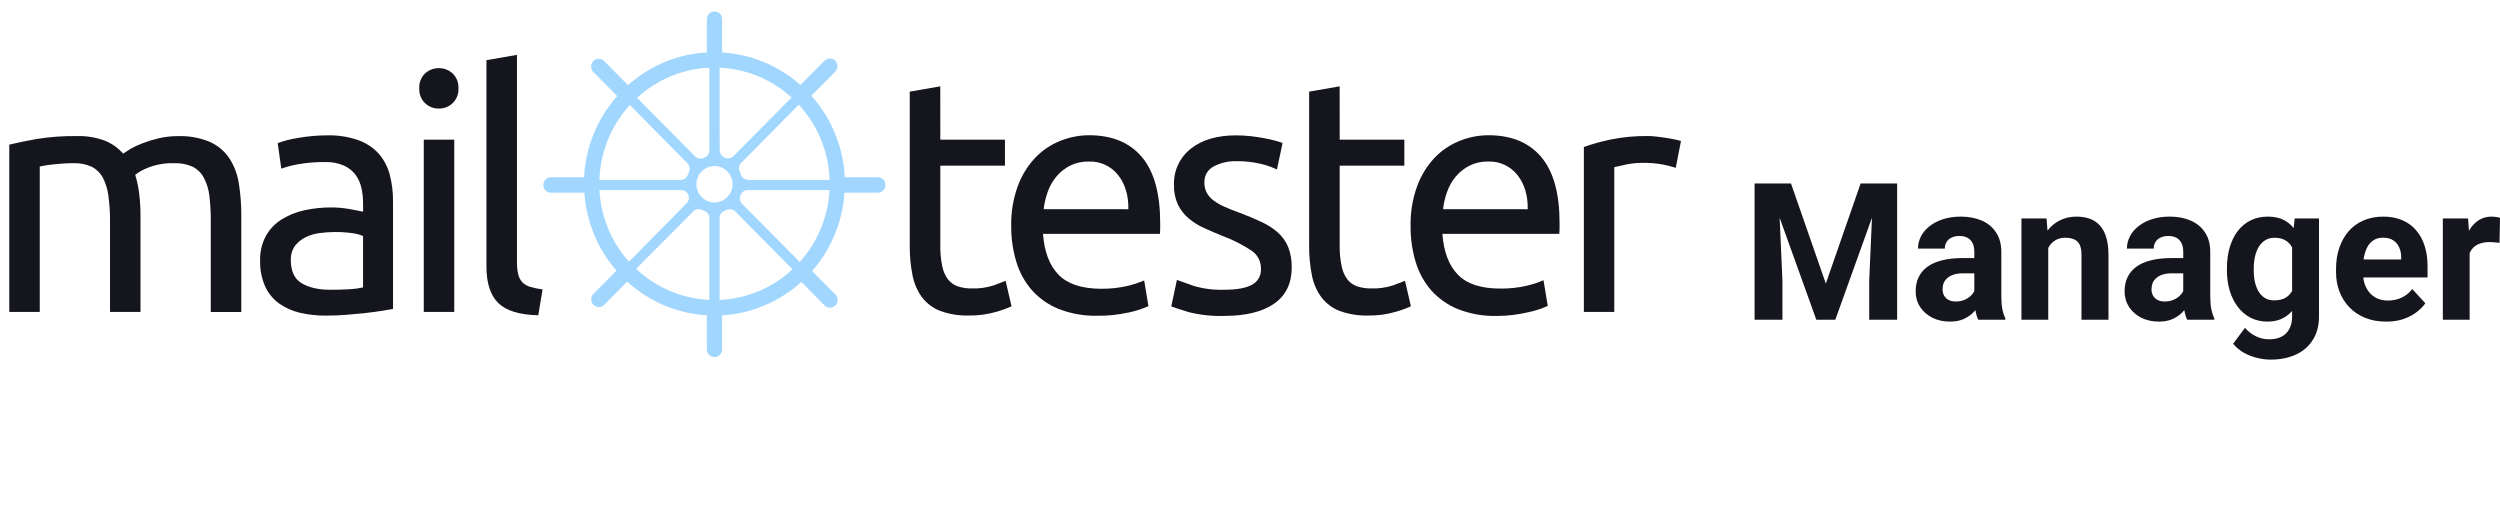
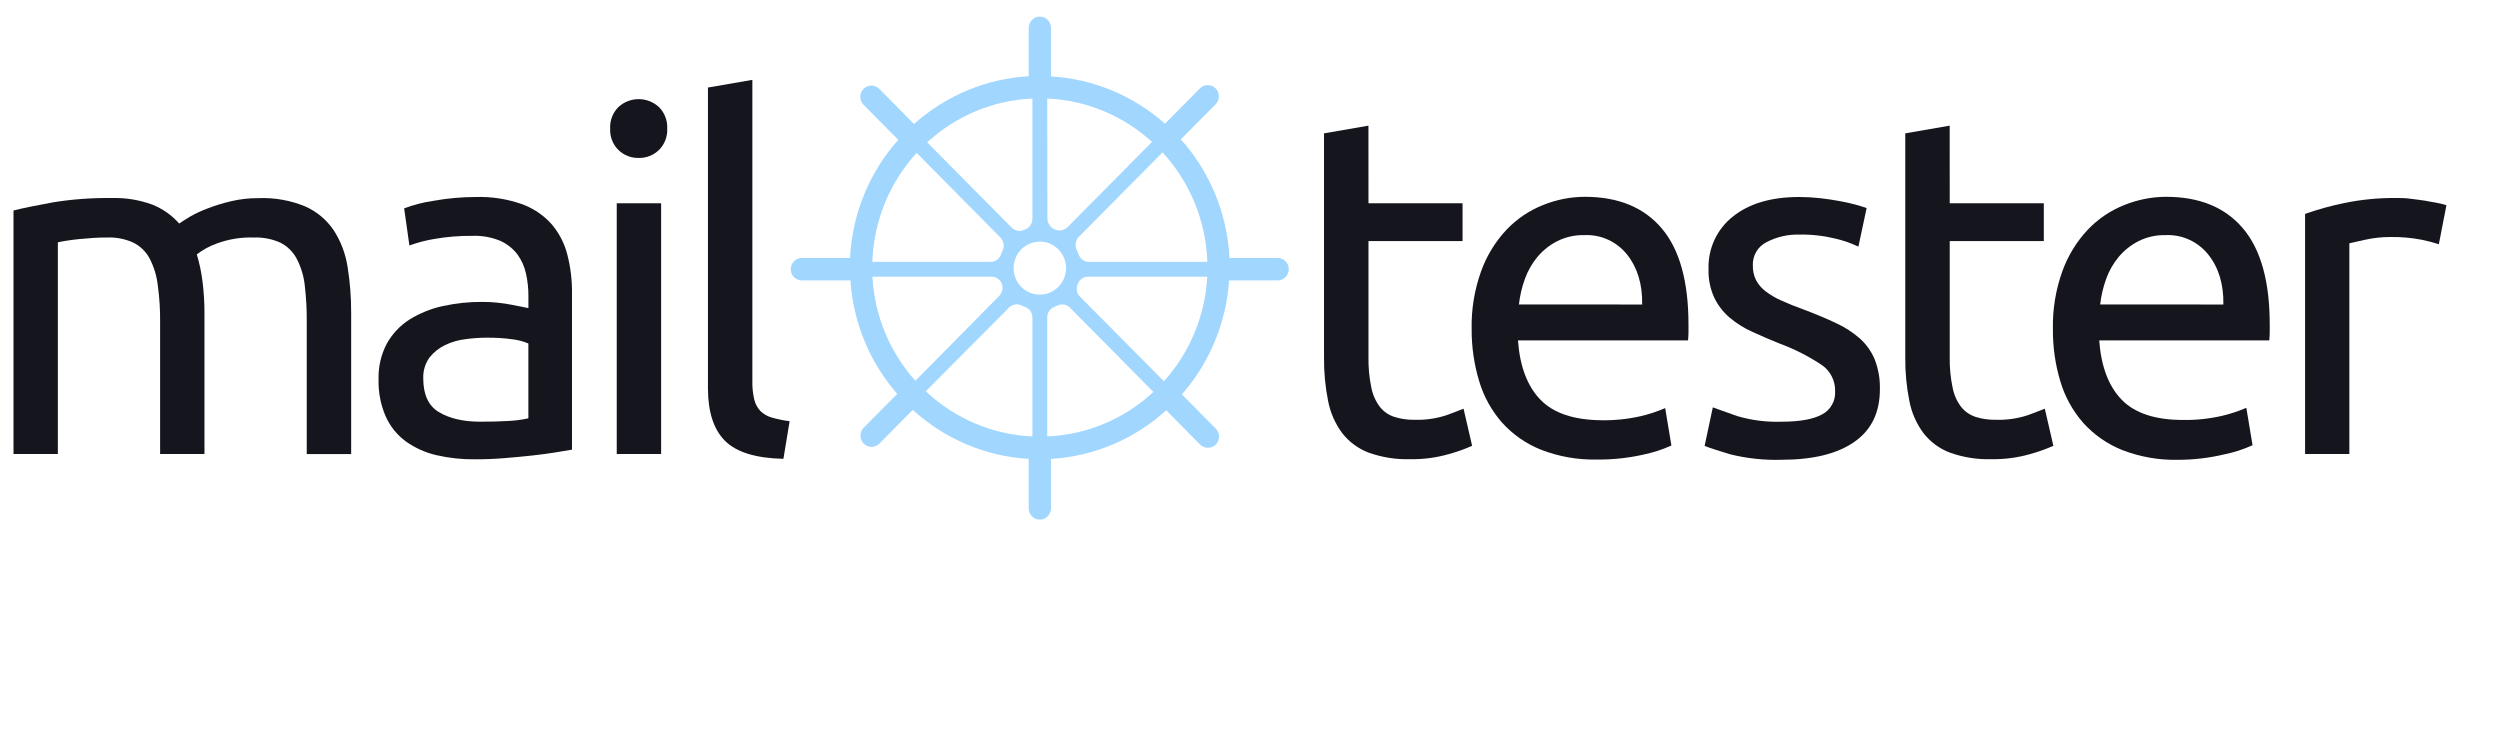
- <svg xmlns="http://www.w3.org/2000/svg" width="163" height="33" viewBox="0 0 163 33" fill="none">
+ <svg xmlns="http://www.w3.org/2000/svg" width="112" height="33" viewBox="0 0 112 33" fill="none">
  <path d="M61.308 9.106H65.523V10.801H61.308V15.976C61.298 16.444 61.342 16.911 61.437 17.369C61.498 17.683 61.63 17.979 61.823 18.233C61.989 18.441 62.212 18.595 62.465 18.676C62.755 18.768 63.058 18.812 63.363 18.806C63.852 18.823 64.341 18.753 64.807 18.6C65.176 18.464 65.423 18.367 65.567 18.309L65.951 19.972C65.611 20.123 65.261 20.247 64.903 20.345C64.347 20.504 63.77 20.58 63.191 20.572C62.555 20.592 61.92 20.493 61.319 20.279C60.851 20.103 60.44 19.8 60.131 19.404C59.816 18.98 59.6 18.489 59.5 17.968C59.37 17.318 59.308 16.656 59.316 15.993V5.974L61.306 5.629L61.308 9.106Z" fill="#15151E" />
  <path d="M65.93 14.745C65.911 13.857 66.057 12.972 66.359 12.138C66.608 11.451 66.994 10.822 67.493 10.29C67.95 9.81 68.504 9.434 69.118 9.19C69.716 8.946 70.355 8.819 71.001 8.817C72.499 8.817 73.647 9.289 74.447 10.233C75.246 11.176 75.645 12.613 75.644 14.542V14.877C75.644 15.002 75.637 15.126 75.624 15.249H68.005C68.09 16.418 68.426 17.303 69.011 17.907C69.596 18.51 70.51 18.817 71.754 18.827C72.347 18.837 72.94 18.774 73.519 18.641C73.889 18.554 74.251 18.434 74.6 18.283L74.879 19.959C74.47 20.144 74.042 20.282 73.604 20.371C72.926 20.522 72.234 20.595 71.54 20.587C70.681 20.606 69.827 20.456 69.026 20.143C68.359 19.876 67.763 19.458 67.282 18.922C66.816 18.387 66.469 17.757 66.266 17.075C66.038 16.32 65.925 15.534 65.93 14.745ZM73.569 13.642C73.584 12.735 73.359 11.99 72.896 11.408C72.667 11.12 72.374 10.89 72.041 10.738C71.708 10.586 71.344 10.516 70.979 10.533C70.561 10.523 70.146 10.615 69.771 10.801C69.432 10.972 69.129 11.211 68.883 11.503C68.637 11.797 68.444 12.134 68.315 12.497C68.181 12.866 68.091 13.25 68.048 13.64L73.569 13.642Z" fill="#15151E" />
  <path d="M79.816 18.892C80.63 18.892 81.231 18.784 81.624 18.568C81.811 18.472 81.967 18.322 82.071 18.138C82.176 17.954 82.225 17.743 82.213 17.531C82.219 17.304 82.17 17.078 82.069 16.875C81.968 16.671 81.82 16.496 81.635 16.365C81.04 15.967 80.401 15.641 79.731 15.393C79.303 15.22 78.892 15.045 78.501 14.864C78.134 14.701 77.792 14.486 77.485 14.226C77.199 13.981 76.966 13.68 76.801 13.341C76.618 12.942 76.529 12.505 76.543 12.065C76.526 11.612 76.616 11.161 76.806 10.75C76.996 10.339 77.28 9.979 77.635 9.7C78.361 9.117 79.352 8.825 80.608 8.825C80.923 8.826 81.237 8.844 81.55 8.879C81.864 8.916 82.155 8.959 82.426 9.01C82.698 9.06 82.937 9.114 83.144 9.172C83.35 9.229 83.513 9.28 83.625 9.322L83.256 11.05C82.935 10.897 82.598 10.777 82.251 10.695C81.712 10.562 81.158 10.499 80.602 10.509C80.098 10.497 79.598 10.612 79.148 10.844C78.955 10.939 78.794 11.088 78.683 11.275C78.573 11.461 78.519 11.675 78.527 11.892C78.522 12.116 78.57 12.338 78.665 12.54C78.769 12.739 78.916 12.912 79.095 13.047C79.316 13.216 79.556 13.357 79.811 13.468C80.097 13.598 80.438 13.736 80.838 13.879C81.366 14.08 81.837 14.278 82.251 14.473C82.634 14.648 82.991 14.877 83.31 15.153C83.601 15.412 83.831 15.733 83.983 16.093C84.152 16.523 84.232 16.982 84.219 17.444C84.219 18.48 83.838 19.265 83.074 19.797C82.31 20.33 81.223 20.597 79.811 20.598C79.033 20.622 78.255 20.538 77.499 20.349C76.945 20.182 76.567 20.058 76.367 19.976L76.734 18.25C76.962 18.335 77.325 18.465 77.824 18.639C78.471 18.831 79.143 18.916 79.816 18.892Z" fill="#15151E" />
  <path d="M87.348 9.106H91.563V10.801H87.348V15.976C87.339 16.444 87.382 16.911 87.477 17.369C87.538 17.683 87.669 17.979 87.862 18.233C88.029 18.44 88.252 18.594 88.504 18.676C88.795 18.768 89.098 18.812 89.402 18.806C89.892 18.823 90.381 18.753 90.847 18.6C91.216 18.464 91.463 18.367 91.607 18.309L91.991 19.972C91.651 20.123 91.301 20.247 90.943 20.345C90.386 20.504 89.809 20.58 89.231 20.572C88.594 20.592 87.96 20.493 87.359 20.279C86.891 20.103 86.48 19.8 86.171 19.404C85.856 18.98 85.64 18.489 85.54 17.968C85.41 17.318 85.348 16.656 85.356 15.993V5.974L87.346 5.629L87.348 9.106Z" fill="#15151E" />
  <path d="M91.97 14.745C91.951 13.857 92.097 12.972 92.398 12.138C92.649 11.451 93.034 10.822 93.533 10.29C93.989 9.81 94.544 9.434 95.158 9.19C95.756 8.946 96.395 8.819 97.041 8.817C98.539 8.817 99.687 9.289 100.486 10.233C101.286 11.176 101.685 12.613 101.684 14.542V14.877C101.684 15.002 101.677 15.126 101.663 15.249H94.045C94.13 16.418 94.465 17.303 95.051 17.907C95.636 18.51 96.549 18.812 97.79 18.814C98.383 18.824 98.976 18.761 99.555 18.628C99.925 18.541 100.287 18.421 100.636 18.27L100.914 19.946C100.506 20.131 100.079 20.269 99.64 20.358C98.964 20.518 98.272 20.599 97.578 20.6C96.719 20.619 95.865 20.469 95.064 20.157C94.398 19.889 93.801 19.471 93.32 18.935C92.854 18.4 92.507 17.77 92.304 17.087C92.075 16.328 91.963 15.538 91.97 14.745ZM99.607 13.642C99.622 12.735 99.397 11.99 98.933 11.408C98.706 11.121 98.414 10.892 98.082 10.74C97.751 10.588 97.388 10.517 97.025 10.533C96.604 10.522 96.188 10.614 95.811 10.801C95.471 10.973 95.17 11.211 94.923 11.503C94.677 11.797 94.484 12.134 94.355 12.497C94.221 12.866 94.131 13.25 94.088 13.64L99.607 13.642Z" fill="#15151E" />
  <path d="M107.376 8.87C107.546 8.87 107.745 8.87 107.965 8.901C108.184 8.933 108.404 8.952 108.618 8.987C108.832 9.022 109.027 9.06 109.206 9.095C109.339 9.12 109.471 9.153 109.6 9.194L109.26 10.942C109.003 10.86 108.742 10.791 108.477 10.738C108.015 10.65 107.545 10.61 107.075 10.618C106.703 10.618 106.333 10.659 105.969 10.738C105.6 10.818 105.365 10.872 105.251 10.899V20.339H103.268V9.583C103.841 9.381 104.428 9.218 105.022 9.095C105.797 8.937 106.586 8.862 107.376 8.87Z" fill="#15151E" />
  <path d="M0.605 9.43C1.061 9.315 1.664 9.194 2.413 9.058C3.273 8.922 4.143 8.86 5.013 8.872C5.625 8.854 6.234 8.953 6.81 9.162C7.278 9.345 7.696 9.637 8.029 10.015C8.129 9.944 8.286 9.844 8.5 9.713C8.753 9.567 9.019 9.443 9.293 9.341C9.634 9.209 9.985 9.101 10.341 9.017C10.748 8.921 11.164 8.874 11.582 8.877C12.299 8.848 13.015 8.975 13.679 9.25C14.194 9.479 14.635 9.849 14.952 10.318C15.272 10.815 15.483 11.374 15.572 11.959C15.683 12.645 15.736 13.339 15.732 14.034V20.341H13.742V14.464C13.749 13.894 13.718 13.324 13.65 12.758C13.603 12.342 13.477 11.939 13.281 11.57C13.116 11.266 12.862 11.021 12.554 10.868C12.18 10.702 11.774 10.625 11.366 10.641C10.801 10.622 10.237 10.714 9.706 10.911C9.387 11.025 9.087 11.189 8.817 11.397C8.938 11.799 9.024 12.211 9.075 12.628C9.132 13.093 9.161 13.562 9.16 14.032V20.339H7.173V14.464C7.18 13.893 7.144 13.323 7.066 12.758C7.016 12.343 6.891 11.94 6.698 11.57C6.532 11.266 6.279 11.021 5.971 10.868C5.602 10.702 5.2 10.624 4.796 10.641C4.595 10.641 4.381 10.641 4.154 10.661C3.927 10.682 3.708 10.695 3.501 10.715C3.294 10.736 3.104 10.764 2.933 10.791C2.761 10.819 2.649 10.842 2.592 10.857V20.339H0.605V9.43Z" fill="#15151E" />
  <path d="M21.338 8.825C22.027 8.806 22.715 8.913 23.367 9.14C23.875 9.32 24.331 9.624 24.695 10.024C25.035 10.416 25.28 10.882 25.411 11.385C25.559 11.953 25.631 12.538 25.625 13.125V20.145L24.909 20.264C24.601 20.315 24.256 20.361 23.87 20.404C23.485 20.447 23.068 20.486 22.618 20.523C22.168 20.561 21.724 20.577 21.281 20.577C20.698 20.584 20.117 20.522 19.549 20.391C19.057 20.277 18.592 20.068 18.18 19.775C17.789 19.487 17.479 19.102 17.28 18.657C17.053 18.134 16.944 17.566 16.959 16.994C16.943 16.439 17.07 15.888 17.328 15.397C17.572 14.957 17.921 14.585 18.344 14.316C18.805 14.03 19.312 13.825 19.842 13.711C20.433 13.582 21.036 13.519 21.64 13.525C21.847 13.525 22.054 13.535 22.26 13.557C22.474 13.579 22.677 13.607 22.871 13.644C23.064 13.681 23.24 13.711 23.372 13.741C23.505 13.771 23.616 13.791 23.673 13.804V13.246C23.673 12.915 23.637 12.585 23.566 12.262C23.499 11.95 23.368 11.656 23.181 11.398C22.981 11.136 22.72 10.928 22.421 10.793C22.024 10.627 21.597 10.55 21.168 10.566C20.591 10.56 20.015 10.607 19.447 10.707C19.07 10.77 18.7 10.867 18.341 10.998L18.106 9.335C18.524 9.177 18.956 9.065 19.398 9C20.038 8.884 20.687 8.825 21.338 8.825ZM21.509 18.892C21.98 18.892 22.398 18.881 22.762 18.86C23.068 18.846 23.372 18.806 23.671 18.741V15.389C23.45 15.294 23.215 15.231 22.976 15.203C22.589 15.149 22.199 15.124 21.808 15.128C21.49 15.129 21.172 15.151 20.857 15.194C20.537 15.232 20.225 15.322 19.934 15.462C19.664 15.593 19.426 15.784 19.239 16.02C19.046 16.291 18.949 16.619 18.962 16.951C18.962 17.67 19.189 18.171 19.646 18.452C20.104 18.734 20.726 18.892 21.509 18.892Z" fill="#15151E" />
  <path d="M28.613 7.076C28.446 7.08 28.279 7.05 28.123 6.989C27.967 6.927 27.825 6.836 27.704 6.719C27.578 6.594 27.481 6.444 27.417 6.278C27.354 6.113 27.326 5.935 27.335 5.758C27.326 5.58 27.354 5.403 27.418 5.238C27.481 5.072 27.579 4.922 27.704 4.797C27.952 4.568 28.277 4.441 28.613 4.441C28.949 4.441 29.274 4.568 29.522 4.797C29.647 4.922 29.745 5.072 29.808 5.238C29.872 5.403 29.9 5.58 29.891 5.758C29.901 5.935 29.872 6.113 29.809 6.278C29.745 6.444 29.648 6.594 29.522 6.719C29.401 6.836 29.259 6.927 29.103 6.989C28.947 7.05 28.78 7.08 28.613 7.076ZM29.618 20.339H27.63V9.106H29.618V20.339Z" fill="#15151E" />
  <path d="M35.097 20.555C33.867 20.528 32.997 20.261 32.487 19.756C31.976 19.251 31.719 18.466 31.716 17.402V3.922L33.706 3.577V17.078C33.7 17.355 33.728 17.63 33.791 17.899C33.837 18.094 33.933 18.273 34.069 18.417C34.214 18.556 34.39 18.655 34.582 18.708C34.842 18.782 35.107 18.837 35.375 18.87L35.097 20.555Z" fill="#15151E" />
  <path d="M57.246 11.557H55.081C54.983 9.584 54.213 7.706 52.9 6.241L54.476 4.656C54.562 4.56 54.609 4.434 54.606 4.305C54.604 4.175 54.551 4.052 54.46 3.96C54.369 3.868 54.247 3.816 54.118 3.813C53.99 3.811 53.865 3.858 53.771 3.946L52.19 5.542C50.77 4.28 48.972 3.534 47.083 3.423V1.248C47.083 1.115 47.03 0.987 46.937 0.892C46.843 0.798 46.717 0.745 46.585 0.745C46.453 0.745 46.326 0.798 46.232 0.892C46.139 0.987 46.087 1.115 46.087 1.248V3.416C44.184 3.525 42.374 4.279 40.949 5.555L39.391 3.982C39.297 3.887 39.171 3.834 39.038 3.834C38.906 3.834 38.78 3.887 38.686 3.982C38.593 4.076 38.54 4.204 38.54 4.337C38.54 4.471 38.593 4.599 38.686 4.693L40.243 6.263C38.941 7.724 38.178 9.594 38.081 11.557H35.923C35.791 11.557 35.664 11.61 35.571 11.704C35.477 11.799 35.425 11.927 35.425 12.06C35.425 12.193 35.477 12.321 35.571 12.415C35.664 12.51 35.791 12.563 35.923 12.563H38.1C38.224 14.444 38.96 16.23 40.195 17.645L38.694 19.161C38.6 19.255 38.548 19.383 38.548 19.516C38.548 19.65 38.6 19.778 38.694 19.872C38.787 19.966 38.914 20.019 39.046 20.019C39.178 20.019 39.305 19.966 39.398 19.872L40.892 18.362C42.325 19.671 44.158 20.446 46.087 20.559V22.775C46.087 22.909 46.139 23.036 46.232 23.131C46.326 23.225 46.453 23.278 46.585 23.278C46.717 23.278 46.843 23.225 46.937 23.131C47.03 23.036 47.083 22.909 47.083 22.775V20.559C48.999 20.445 50.82 19.677 52.247 18.382L53.764 19.915C53.857 20.009 53.984 20.062 54.116 20.062C54.248 20.062 54.375 20.009 54.468 19.915C54.562 19.82 54.614 19.692 54.614 19.559C54.614 19.426 54.562 19.298 54.468 19.203L52.948 17.669C54.193 16.25 54.937 14.454 55.062 12.563H57.239C57.371 12.563 57.498 12.51 57.591 12.415C57.684 12.321 57.737 12.193 57.737 12.06C57.737 11.927 57.684 11.799 57.591 11.704C57.498 11.61 57.371 11.557 57.239 11.557H57.246ZM46.917 4.414C48.658 4.489 50.319 5.177 51.611 6.358L47.837 10.166C47.764 10.241 47.67 10.292 47.568 10.313C47.466 10.334 47.36 10.325 47.263 10.285C47.163 10.245 47.078 10.176 47.017 10.086C46.957 9.997 46.924 9.891 46.924 9.782L46.917 4.414ZM46.252 4.414V9.814C46.25 9.915 46.219 10.013 46.161 10.096C46.104 10.178 46.023 10.242 45.93 10.278L45.874 10.3C45.782 10.341 45.681 10.353 45.582 10.334C45.483 10.316 45.392 10.267 45.321 10.196L41.538 6.378C42.833 5.186 44.501 4.49 46.252 4.414ZM41.066 6.849L44.823 10.646C44.895 10.722 44.943 10.818 44.96 10.921C44.976 11.025 44.961 11.131 44.915 11.226C44.891 11.277 44.869 11.33 44.851 11.384C44.818 11.484 44.756 11.571 44.672 11.633C44.589 11.695 44.488 11.73 44.384 11.732H39.081C39.139 9.917 39.844 8.183 41.066 6.849ZM39.085 12.395H44.419C44.518 12.395 44.614 12.424 44.696 12.48C44.778 12.535 44.841 12.614 44.878 12.706C44.915 12.798 44.925 12.899 44.906 12.995C44.886 13.093 44.839 13.182 44.77 13.252L41.008 17.06C39.856 15.774 39.176 14.127 39.085 12.395ZM46.252 19.553C44.472 19.475 42.778 18.757 41.475 17.529L45.203 13.781C45.276 13.706 45.371 13.657 45.474 13.64C45.576 13.623 45.682 13.639 45.775 13.686C45.828 13.712 45.882 13.736 45.939 13.758C46.032 13.795 46.112 13.858 46.168 13.942C46.224 14.025 46.253 14.123 46.252 14.224V19.553ZM45.408 12.011C45.408 11.777 45.477 11.547 45.606 11.351C45.735 11.156 45.919 11.004 46.134 10.914C46.349 10.824 46.586 10.8 46.814 10.846C47.042 10.892 47.252 11.005 47.417 11.171C47.581 11.338 47.693 11.549 47.739 11.78C47.784 12.01 47.761 12.249 47.672 12.466C47.583 12.683 47.432 12.869 47.238 12.999C47.045 13.13 46.817 13.2 46.585 13.2C46.273 13.2 45.973 13.074 45.752 12.852C45.532 12.629 45.408 12.327 45.408 12.011ZM46.917 19.553V14.216C46.916 14.115 46.947 14.016 47.003 13.933C47.06 13.849 47.14 13.785 47.234 13.749C47.28 13.73 47.326 13.712 47.37 13.689C47.463 13.645 47.567 13.63 47.669 13.647C47.77 13.664 47.864 13.713 47.937 13.786L51.672 17.559C50.371 18.771 48.686 19.478 46.917 19.553ZM52.14 17.077L48.383 13.289C48.313 13.219 48.266 13.129 48.247 13.032C48.228 12.934 48.239 12.833 48.278 12.742C48.278 12.729 48.278 12.715 48.293 12.704C48.33 12.613 48.393 12.534 48.475 12.479C48.556 12.424 48.652 12.395 48.75 12.395H54.085C53.992 14.138 53.305 15.795 52.14 17.084V17.077ZM48.317 11.388C48.295 11.324 48.269 11.262 48.239 11.201C48.191 11.107 48.174 10.999 48.19 10.894C48.206 10.789 48.254 10.691 48.328 10.615L52.081 6.827C53.316 8.163 54.029 9.906 54.088 11.732H48.785C48.681 11.731 48.58 11.698 48.496 11.636C48.412 11.574 48.349 11.487 48.317 11.388Z" fill="#A1D6FF" />
-   <path d="M147.854 14.123C148.291 14.123 148.657 14.205 148.953 14.368C149.182 14.494 149.379 14.662 149.545 14.872L149.615 14.246H151.199V20.627C151.199 21.229 151.065 21.74 150.798 22.159C150.535 22.582 150.166 22.901 149.693 23.117C149.22 23.336 148.669 23.447 148.042 23.447C147.767 23.447 147.476 23.41 147.168 23.336C146.865 23.263 146.573 23.15 146.294 22.996C146.019 22.841 145.788 22.645 145.602 22.41L146.373 21.373C146.574 21.608 146.81 21.791 147.077 21.921C147.344 22.055 147.639 22.123 147.964 22.123C148.279 22.122 148.545 22.064 148.764 21.946C148.982 21.832 149.151 21.663 149.268 21.439C149.385 21.219 149.445 20.953 149.445 20.64V20.275C149.283 20.458 149.098 20.609 148.886 20.725C148.595 20.888 148.246 20.969 147.841 20.969C147.437 20.969 147.071 20.886 146.743 20.719C146.42 20.552 146.142 20.318 145.911 20.017C145.68 19.716 145.503 19.362 145.378 18.956C145.256 18.549 145.195 18.105 145.195 17.625V17.498C145.195 16.993 145.256 16.535 145.378 16.125C145.503 15.71 145.678 15.354 145.905 15.057C146.135 14.76 146.415 14.53 146.743 14.368C147.071 14.205 147.441 14.123 147.854 14.123ZM127.845 14.123C128.355 14.123 128.809 14.209 129.206 14.379C129.602 14.55 129.913 14.807 130.139 15.149C130.37 15.491 130.486 15.918 130.486 16.43V19.255C130.486 19.617 130.507 19.914 130.552 20.146C130.596 20.374 130.662 20.573 130.747 20.744V20.847H128.98C128.9 20.679 128.839 20.471 128.796 20.224C128.733 20.297 128.666 20.37 128.592 20.439C128.422 20.593 128.217 20.721 127.978 20.823C127.74 20.92 127.457 20.969 127.13 20.969C126.713 20.969 126.333 20.886 125.994 20.719C125.658 20.548 125.39 20.314 125.192 20.017C124.998 19.716 124.901 19.375 124.901 18.993C124.901 18.647 124.966 18.339 125.095 18.071C125.225 17.803 125.415 17.577 125.666 17.394C125.921 17.207 126.239 17.067 126.62 16.973C126.999 16.876 127.441 16.827 127.942 16.827H128.725V16.418C128.725 16.206 128.691 16.025 128.622 15.874C128.553 15.72 128.446 15.6 128.3 15.514C128.159 15.429 127.974 15.386 127.748 15.386C127.554 15.386 127.386 15.421 127.244 15.491C127.102 15.556 126.993 15.651 126.917 15.777C126.839 15.899 126.801 16.044 126.801 16.21H125.052C125.052 15.93 125.118 15.663 125.247 15.411C125.376 15.159 125.565 14.937 125.811 14.746C126.058 14.55 126.352 14.398 126.692 14.289C127.035 14.179 127.42 14.123 127.845 14.123ZM141.467 14.123C141.977 14.123 142.431 14.209 142.828 14.379C143.225 14.55 143.536 14.807 143.762 15.149C143.994 15.491 144.108 15.918 144.108 16.43V19.255C144.108 19.617 144.131 19.914 144.175 20.146C144.22 20.374 144.284 20.573 144.369 20.744V20.847H142.603C142.523 20.679 142.461 20.471 142.418 20.224C142.355 20.297 142.288 20.37 142.215 20.439C142.044 20.593 141.839 20.721 141.601 20.823C141.362 20.92 141.079 20.969 140.752 20.969C140.335 20.969 139.955 20.886 139.616 20.719C139.28 20.548 139.013 20.314 138.815 20.017C138.621 19.716 138.523 19.375 138.523 18.993C138.523 18.647 138.588 18.339 138.717 18.071C138.847 17.803 139.038 17.577 139.288 17.394C139.543 17.207 139.861 17.067 140.242 16.973C140.622 16.876 141.063 16.827 141.565 16.827H142.347V16.418C142.347 16.206 142.313 16.025 142.244 15.874C142.176 15.72 142.068 15.6 141.923 15.514C141.781 15.429 141.596 15.386 141.37 15.386C141.176 15.386 141.008 15.422 140.867 15.491C140.725 15.556 140.615 15.651 140.539 15.777C140.461 15.899 140.424 16.044 140.424 16.21H138.675C138.675 15.93 138.741 15.663 138.87 15.411C139 15.159 139.187 14.937 139.433 14.746C139.681 14.55 139.974 14.398 140.314 14.289C140.658 14.179 141.043 14.124 141.467 14.123ZM155.387 14.123C155.853 14.123 156.265 14.2 156.626 14.355C156.986 14.509 157.288 14.729 157.531 15.014C157.778 15.299 157.964 15.641 158.09 16.04C158.215 16.434 158.277 16.873 158.277 17.357V18.089H154.085C154.102 18.235 154.13 18.373 154.174 18.504C154.25 18.728 154.357 18.922 154.495 19.084C154.636 19.247 154.807 19.373 155.005 19.462C155.207 19.552 155.436 19.596 155.691 19.596C156.007 19.596 156.299 19.535 156.571 19.414C156.846 19.288 157.083 19.098 157.282 18.846L158.132 19.774C157.994 19.973 157.806 20.164 157.567 20.347C157.332 20.53 157.048 20.68 156.716 20.798C156.385 20.912 156.007 20.969 155.582 20.969C155.072 20.969 154.614 20.888 154.21 20.725C153.805 20.558 153.461 20.328 153.178 20.036C152.899 19.743 152.684 19.403 152.535 19.017C152.385 18.627 152.31 18.211 152.31 17.772V17.528C152.31 17.028 152.381 16.57 152.522 16.156C152.664 15.741 152.867 15.381 153.13 15.076C153.396 14.771 153.721 14.536 154.1 14.373C154.481 14.207 154.91 14.123 155.387 14.123ZM116.773 11.963L119.044 18.487L121.313 11.963H123.693V20.847H121.872V18.322L122.052 14.195L119.662 20.847H118.424L116.033 14.198L116.215 18.322V20.847H114.399V11.963H116.773ZM135.397 14.123C135.705 14.124 135.986 14.168 136.241 14.257C136.495 14.347 136.714 14.49 136.896 14.685C137.083 14.88 137.224 15.138 137.322 15.46C137.422 15.781 137.473 16.174 137.473 16.637V20.847H135.713V16.631C135.713 16.338 135.672 16.11 135.591 15.948C135.51 15.785 135.391 15.671 135.233 15.606C135.079 15.537 134.889 15.502 134.663 15.502C134.428 15.502 134.224 15.55 134.049 15.643C133.879 15.737 133.738 15.867 133.625 16.034C133.597 16.076 133.57 16.119 133.546 16.165V20.847H131.798V14.246H133.436L133.498 15.039C133.51 15.023 133.521 15.005 133.534 14.99C133.76 14.709 134.029 14.496 134.341 14.349C134.656 14.199 135.009 14.123 135.397 14.123ZM162.454 14.123C162.55 14.123 162.65 14.132 162.752 14.148C162.853 14.16 162.935 14.178 163 14.203L162.969 15.832C162.884 15.819 162.782 15.809 162.661 15.801C162.543 15.789 162.436 15.783 162.339 15.783C162.092 15.783 161.878 15.815 161.695 15.88C161.517 15.941 161.367 16.034 161.246 16.156C161.153 16.252 161.079 16.365 161.021 16.494V20.847H159.273V14.246H160.918L160.975 15.058C160.992 15.027 161.009 14.995 161.027 14.965C161.193 14.697 161.395 14.49 161.634 14.343C161.874 14.197 162.146 14.124 162.454 14.123ZM127.991 17.821C127.761 17.821 127.56 17.847 127.39 17.9C127.22 17.953 127.08 18.029 126.971 18.127C126.861 18.22 126.781 18.329 126.728 18.456C126.679 18.582 126.656 18.72 126.656 18.871C126.656 19.021 126.691 19.158 126.759 19.28C126.828 19.398 126.926 19.491 127.056 19.56C127.185 19.625 127.337 19.658 127.511 19.658C127.774 19.658 128.003 19.604 128.197 19.498C128.391 19.393 128.542 19.263 128.647 19.109C128.678 19.065 128.703 19.021 128.725 18.979V17.821H127.991ZM141.613 17.821C141.383 17.821 141.183 17.847 141.012 17.9C140.842 17.953 140.702 18.029 140.593 18.127C140.485 18.22 140.403 18.33 140.35 18.456C140.302 18.582 140.278 18.72 140.278 18.871C140.278 19.021 140.313 19.158 140.382 19.28C140.45 19.398 140.549 19.491 140.678 19.56C140.808 19.625 140.96 19.658 141.134 19.658C141.397 19.658 141.626 19.604 141.82 19.498C142.014 19.393 142.164 19.263 142.269 19.109C142.3 19.066 142.325 19.023 142.347 18.981V17.821H141.613ZM148.297 15.502C148.066 15.502 147.865 15.555 147.696 15.661C147.53 15.762 147.391 15.904 147.278 16.082C147.168 16.261 147.085 16.472 147.028 16.716C146.972 16.956 146.944 17.217 146.944 17.498V17.625C146.944 17.898 146.97 18.152 147.022 18.388C147.075 18.624 147.156 18.834 147.265 19.017C147.378 19.196 147.518 19.336 147.684 19.438C147.854 19.536 148.054 19.584 148.285 19.584C148.605 19.584 148.866 19.517 149.068 19.383C149.224 19.277 149.349 19.139 149.445 18.972V16.13C149.413 16.072 149.379 16.017 149.341 15.966C149.232 15.82 149.09 15.706 148.917 15.624C148.743 15.543 148.536 15.502 148.297 15.502ZM155.369 15.497C155.139 15.497 154.94 15.547 154.774 15.649C154.609 15.751 154.473 15.893 154.368 16.076C154.266 16.259 154.19 16.475 154.137 16.723C154.125 16.787 154.114 16.852 154.104 16.919H156.559V16.784C156.559 16.54 156.515 16.322 156.426 16.131C156.341 15.936 156.211 15.781 156.037 15.668C155.863 15.554 155.64 15.497 155.369 15.497Z" fill="#15151E" />
</svg>
